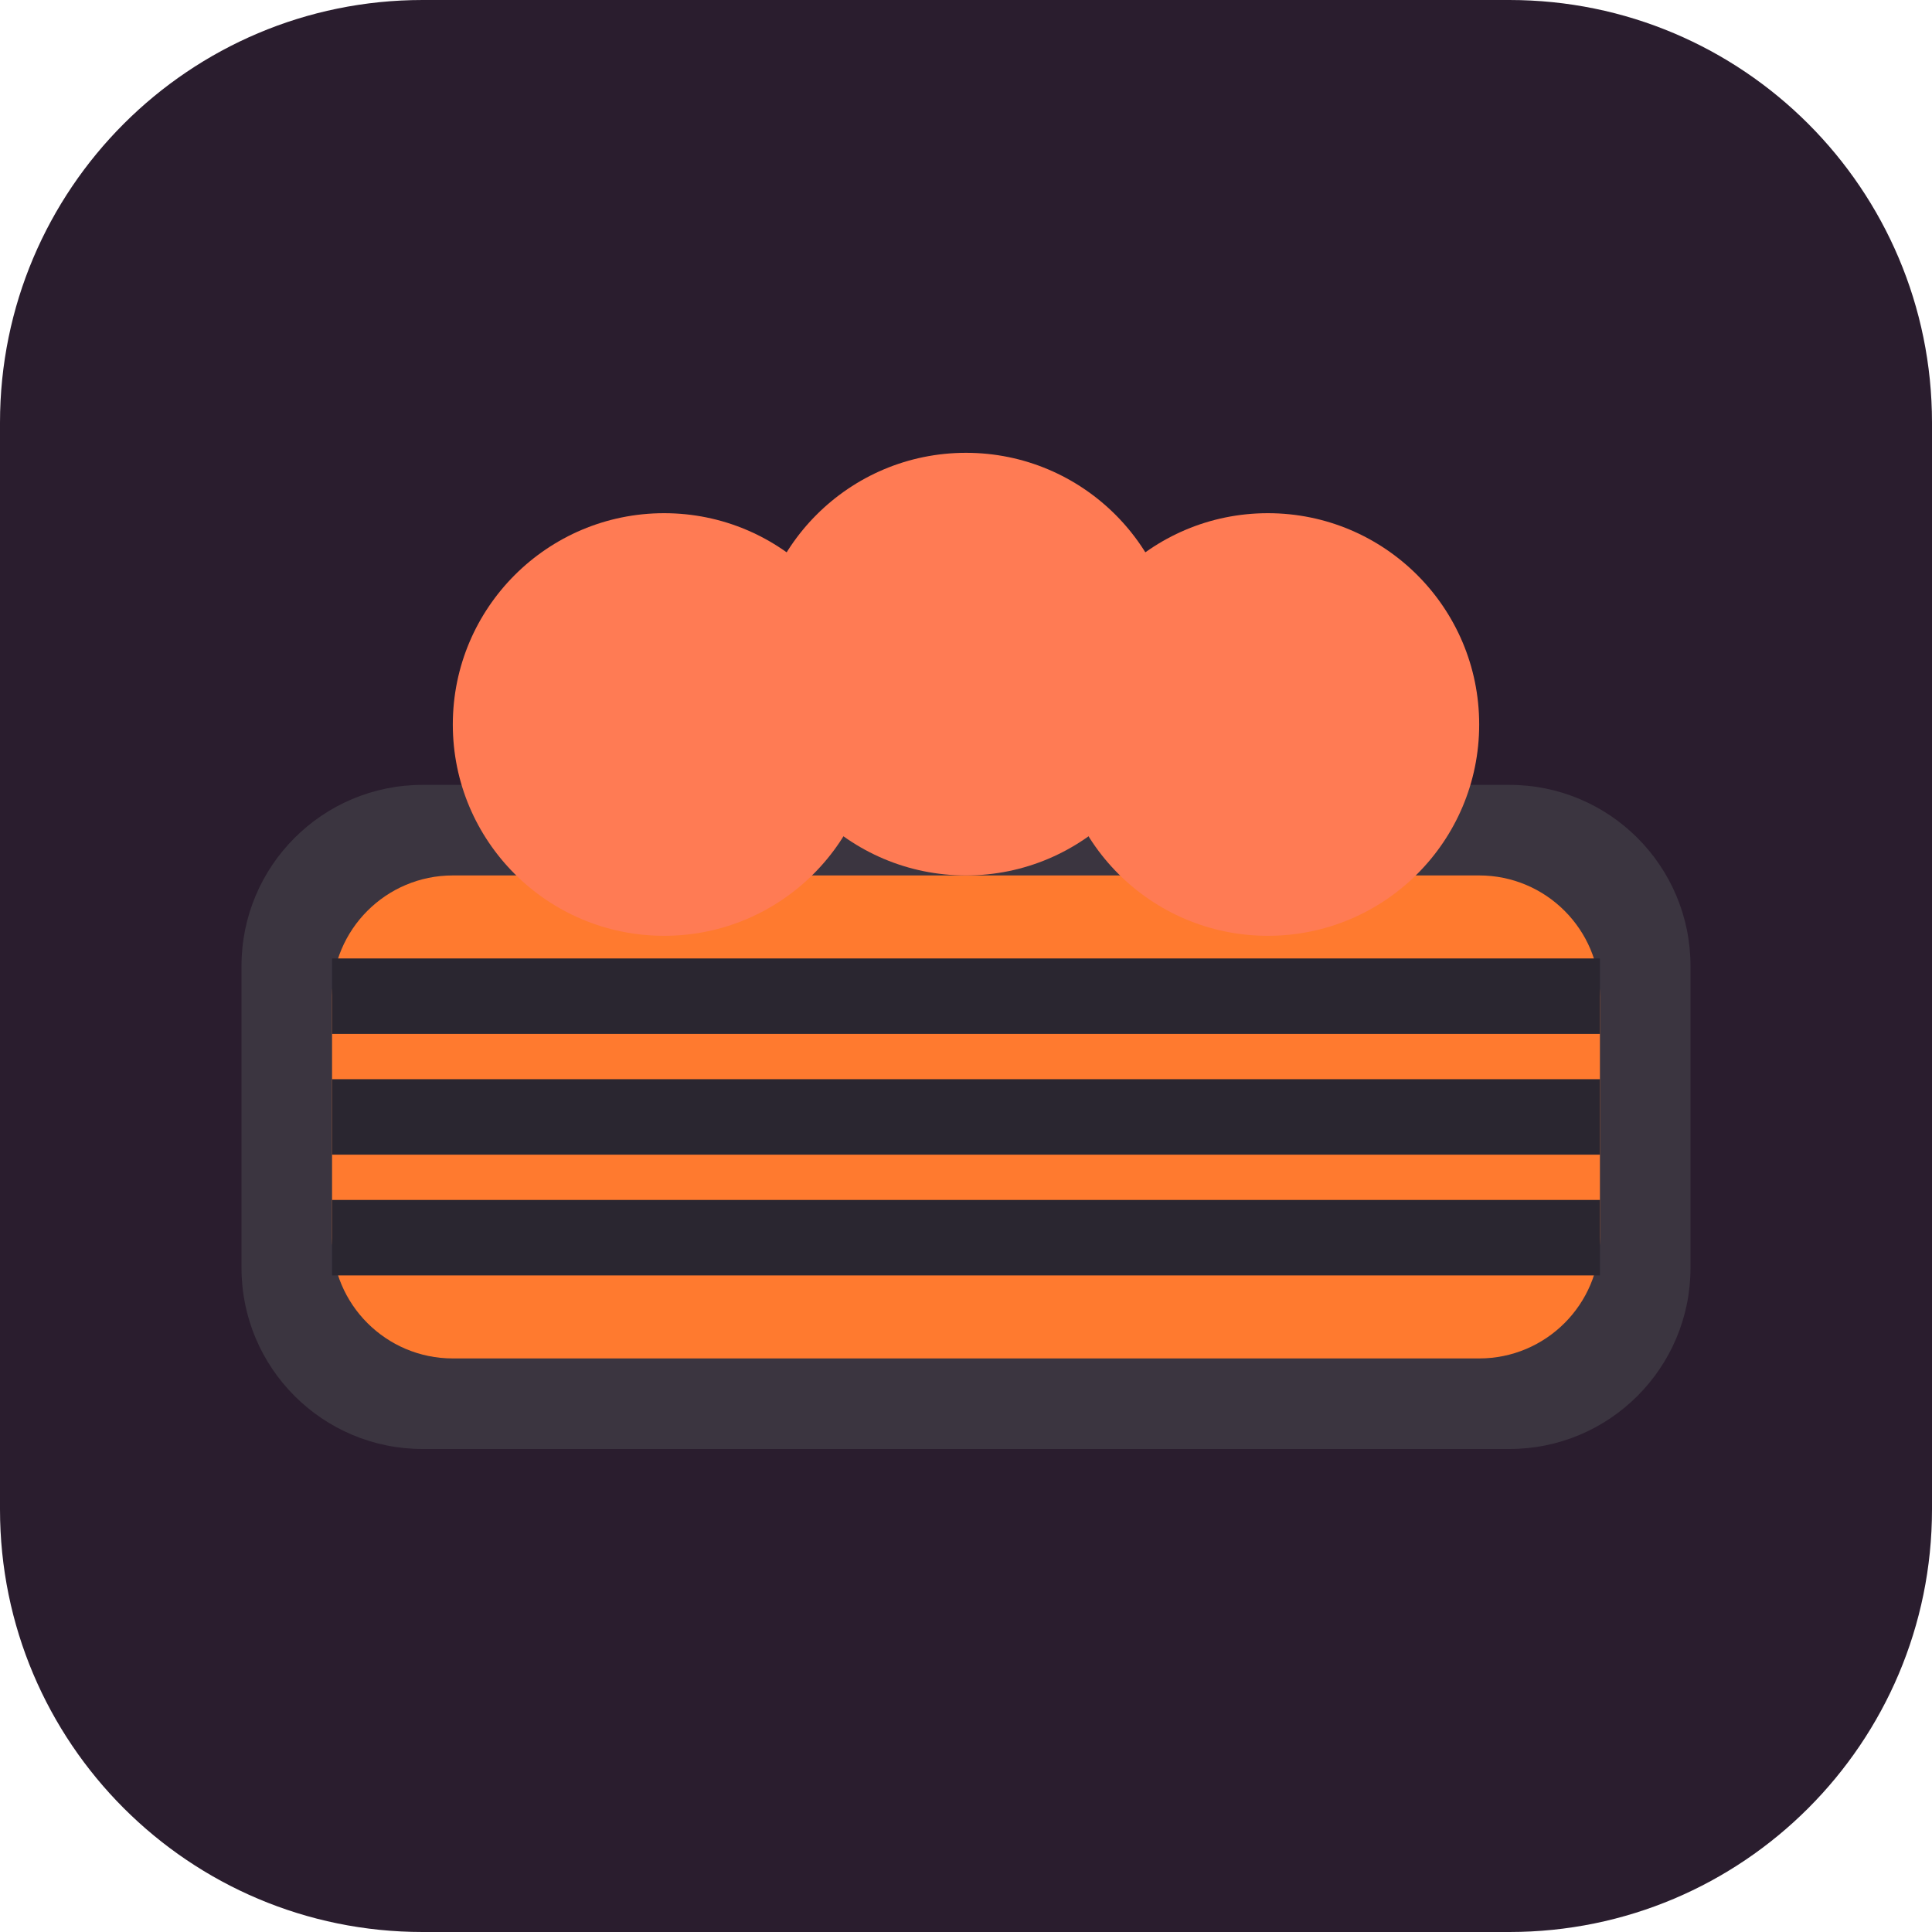
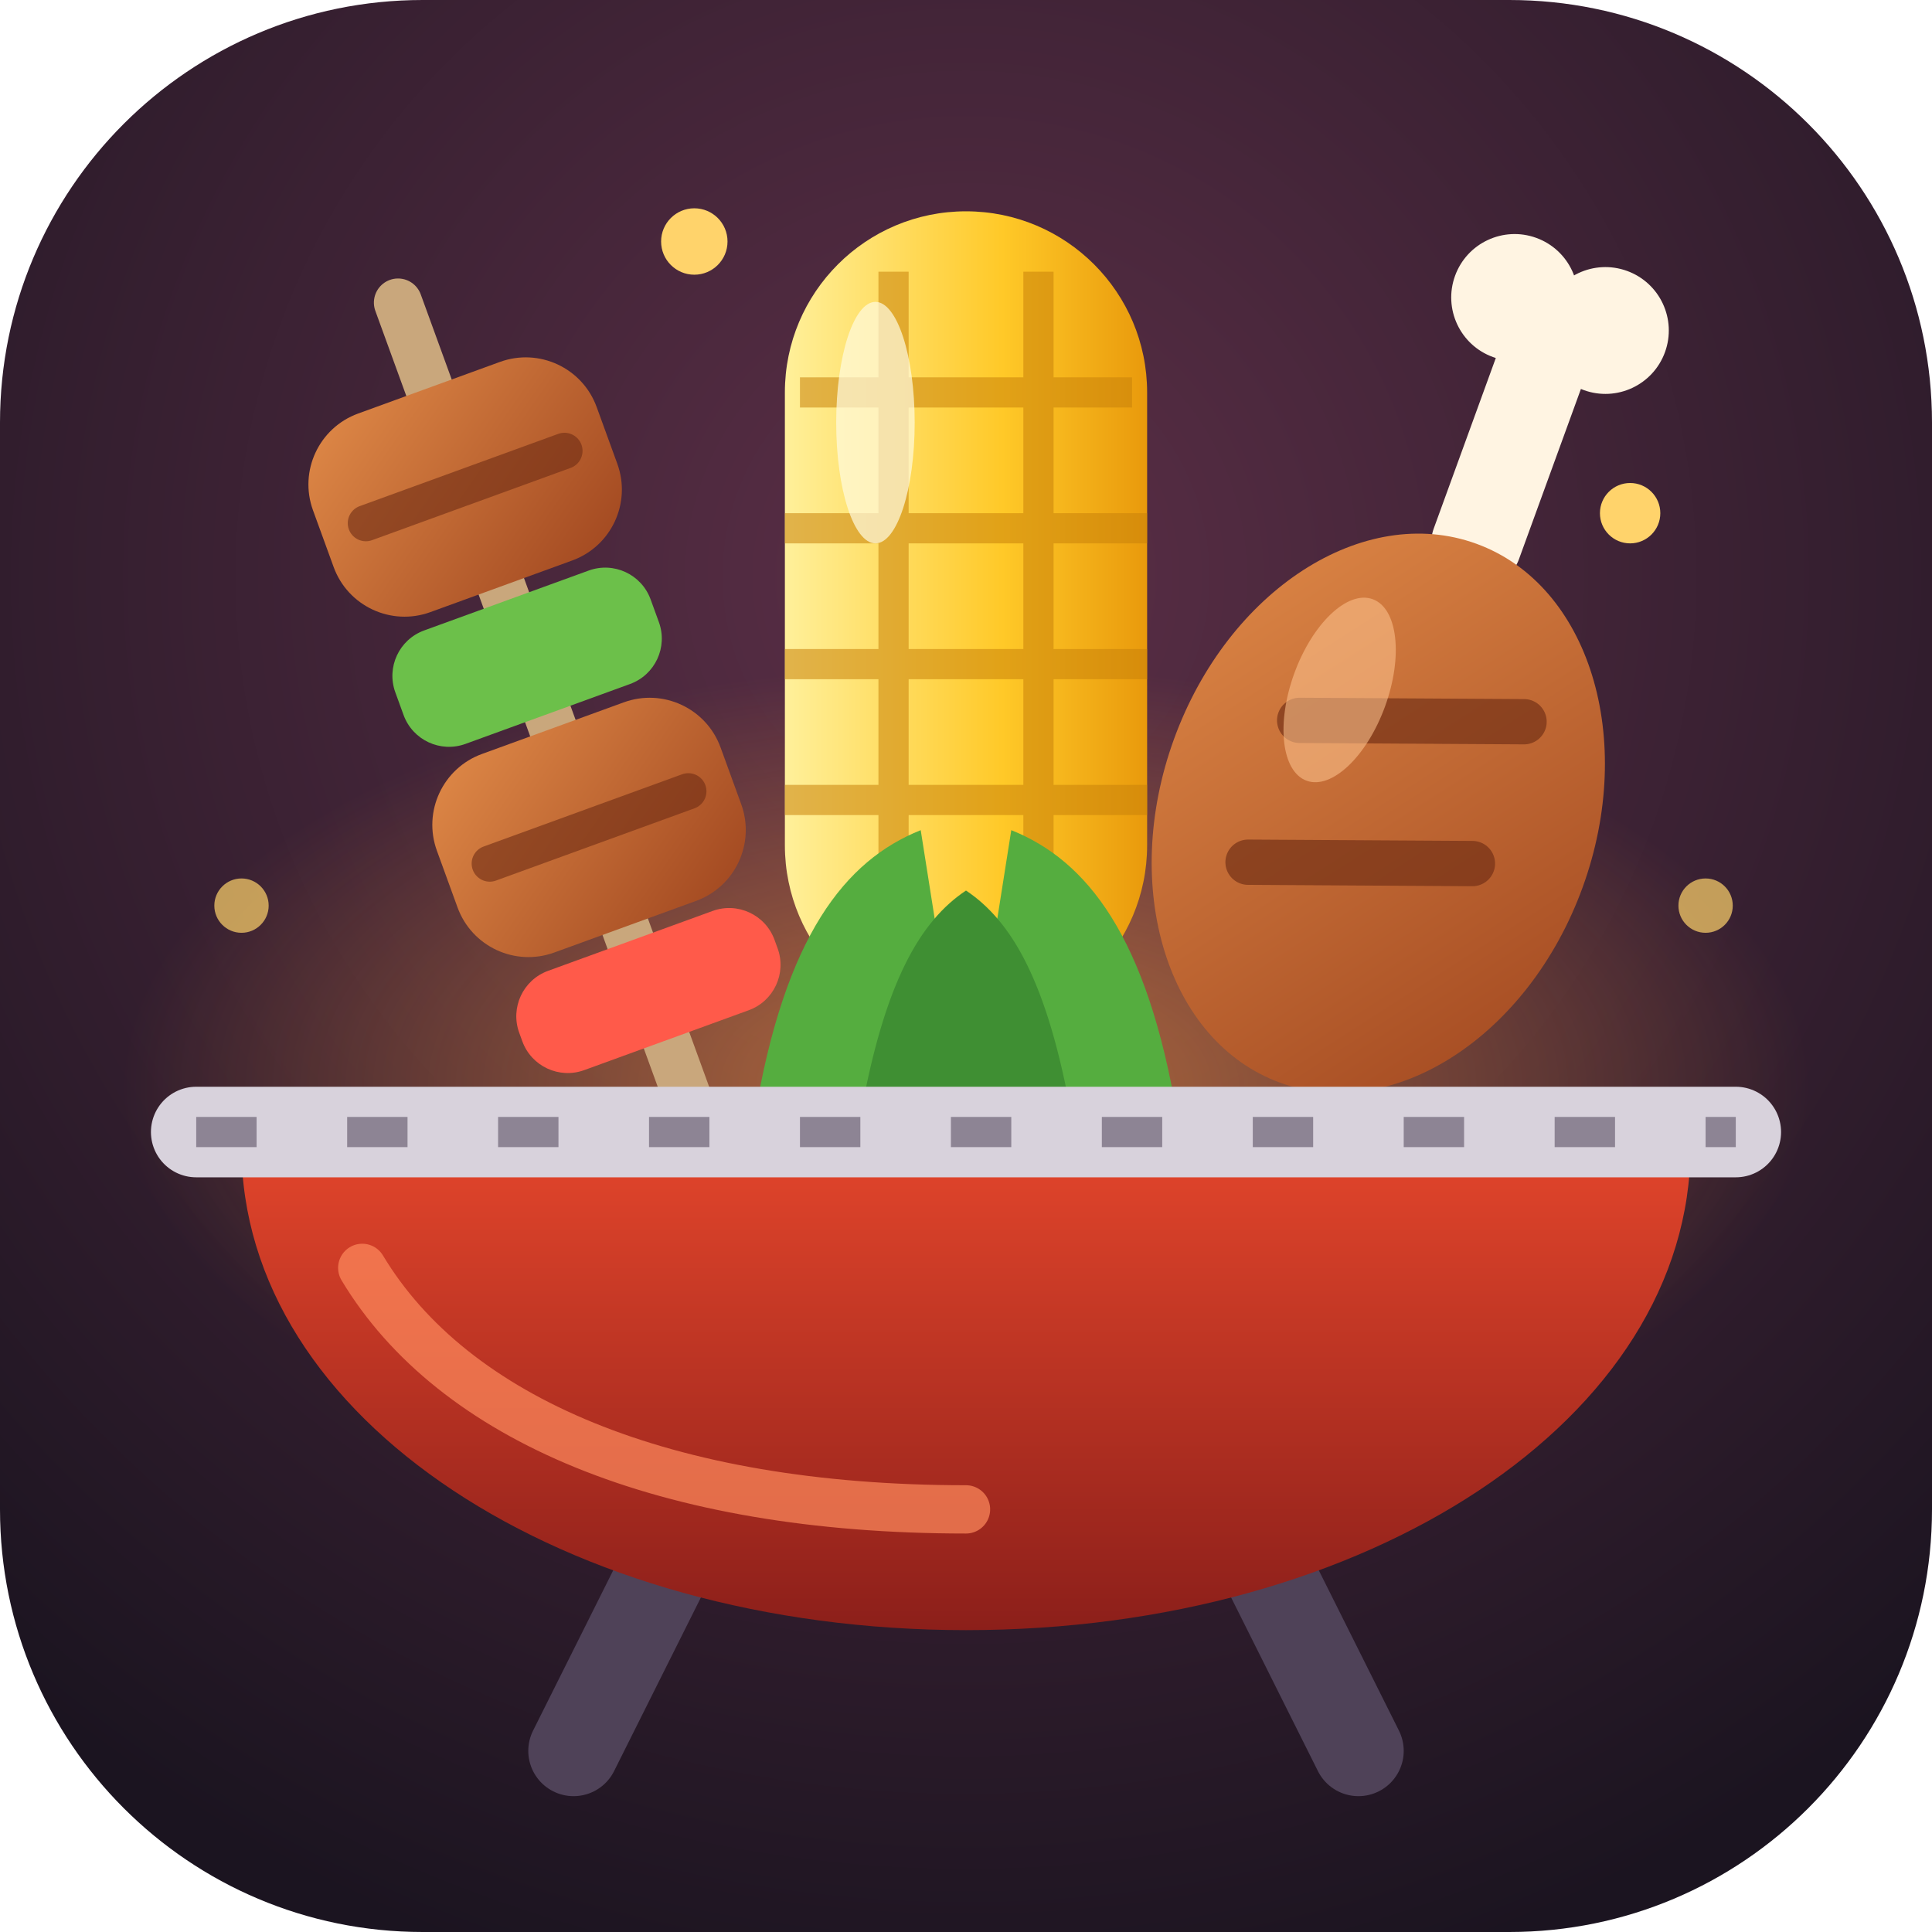
<svg xmlns="http://www.w3.org/2000/svg" viewBox="0 0 64 64">
-   <rect width="64" height="64" rx="14" fill="#2a1d2e" />
-   <rect x="8" y="26" width="48" height="22" rx="6" fill="#3b3540" />
-   <rect x="11" y="29" width="42" height="16" rx="4" fill="#ff7a2f" />
-   <g stroke="#2a2630" stroke-width="2.5">
-     <path d="M11 33h42M11 37h42M11 41h42" />
+   <defs>
+     <radialGradient id="bg" cx="50%" cy="30%" r="75%">
+       <stop offset="0" stop-color="#5c2f47" />
+       <stop offset="1" stop-color="#1b1420" />
+     </radialGradient>
+     <radialGradient id="glow" cx="50%" cy="50%" r="50%">
+       <stop offset="0" stop-color="#ff9a3d" stop-opacity=".6" />
+       <stop offset="1" stop-color="#ff9a3d" stop-opacity="0" />
+     </radialGradient>
+     <linearGradient id="bowl" x1="0" y1="0" x2="0" y2="1">
+       <stop offset="0" stop-color="#e2452b" />
+       <stop offset="1" stop-color="#8c1f1a" />
+     </linearGradient>
+     <linearGradient id="corn" x1="0" y1="0" x2="1" y2="0">
+       <stop offset="0" stop-color="#fff09a" />
+       <stop offset=".6" stop-color="#ffc928" />
+       <stop offset="1" stop-color="#e99a0c" />
+     </linearGradient>
+     <linearGradient id="meat" x1="0" y1="0" x2="1" y2="1">
+       <stop offset="0" stop-color="#e08a48" />
+       <stop offset="1" stop-color="#a0461f" />
+     </linearGradient>
+   </defs>
+   <rect width="64" height="64" rx="14" fill="url(#bg)" />
+   <ellipse cx="32" cy="36" rx="28" ry="14" fill="url(#glow)" />
+   <path d="M22 52l-3 6M42 52l3 6" stroke="#4f4258" stroke-width="3" stroke-linecap="round" />
+   <path d="M8 38h48c0 9-10.7 16-24 16S8 47 8 38z" fill="url(#bowl)" />
+   <path d="M12 42c3 5 10 8 20 8" fill="none" stroke="#ff8a5c" stroke-width="1.6" stroke-linecap="round" opacity=".7" />
+   <g transform="rotate(-20 19 26)">
+     <path d="M19 9v29" stroke="#c9a77c" stroke-width="1.6" stroke-linecap="round" />
+     <rect x="14" y="12" width="10" height="7" rx="2.5" fill="url(#meat)" />
+     <rect x="14.5" y="19.5" width="9" height="4" rx="1.6" fill="#6cc04a" />
+     <rect x="14" y="24" width="10" height="7" rx="2.5" fill="url(#meat)" />
+     <rect x="14.5" y="31.5" width="9" height="3.5" rx="1.6" fill="#ff5a4a" />
+     <path d="M15.5 15.5h7M15.5 27.5h7" stroke="#6e2c14" stroke-width="1.2" stroke-linecap="round" opacity=".6" />
  </g>
-   <circle cx="22" cy="24" r="7" fill="#ff7b54" />
-   <circle cx="32" cy="22" r="7" fill="#ff7b54" />
-   <circle cx="42" cy="24" r="7" fill="#ff7b54" />
+   <g transform="rotate(20 46 26)">
+     <rect x="44.5" y="9" width="3" height="10" rx="1.5" fill="#fff4e2" />
+     <circle cx="44.4" cy="9.4" r="2.1" fill="#fff4e2" />
+     <circle cx="47.6" cy="9.4" r="2.1" fill="#fff4e2" />
+     <ellipse cx="46" cy="27" rx="7.2" ry="9.5" fill="url(#meat)" />
+     <path d="M42.5 25l7-2.5M42.5 30l7-2.5" stroke="#6e2c14" stroke-width="1.5" stroke-linecap="round" opacity=".65" />
+     <ellipse cx="43.4" cy="23.6" rx="1.6" ry="3.2" fill="#ffc48f" opacity=".55" />
+   </g>
+   <rect x="26" y="7" width="12" height="27" rx="6" fill="url(#corn)" />
+   <path d="M29.6 9v23M34.4 9v23M26.5 13h11M26 17.5h12M26 22h12M26 26.5h12" stroke="#c9810a" stroke-width="1" stroke-opacity=".55" />
+   <ellipse cx="29" cy="14" rx="1.3" ry="4" fill="#fffbe0" opacity=".7" />
+   <path d="M25 37c1-6 3-8.5 5.5-9.5l1.5 9.5zM39 37c-1-6-3-8.5-5.5-9.5L32 37z" fill="#55ad3f" />
+   <path d="M28.5 37c.8-4.5 2-6.5 3.5-7.5 1.5 1 2.7 3 3.5 7.5z" fill="#3f8f33" />
+   <path d="M6.5 37.5h51" stroke="#d8d2dc" stroke-width="3" stroke-linecap="round" />
+   <path d="M6.5 37.5h51" stroke="#8d8494" stroke-width="1" stroke-dasharray="2 3" />
+   <g fill="#ffd36b">
+     <circle cx="23" cy="8" r="1.1" />
+     <circle cx="54" cy="17" r="1" />
+     <circle cx="56.5" cy="30" r=".9" opacity=".7" />
+     <circle cx="8" cy="30" r=".9" opacity=".7" />
+   </g>
</svg>
